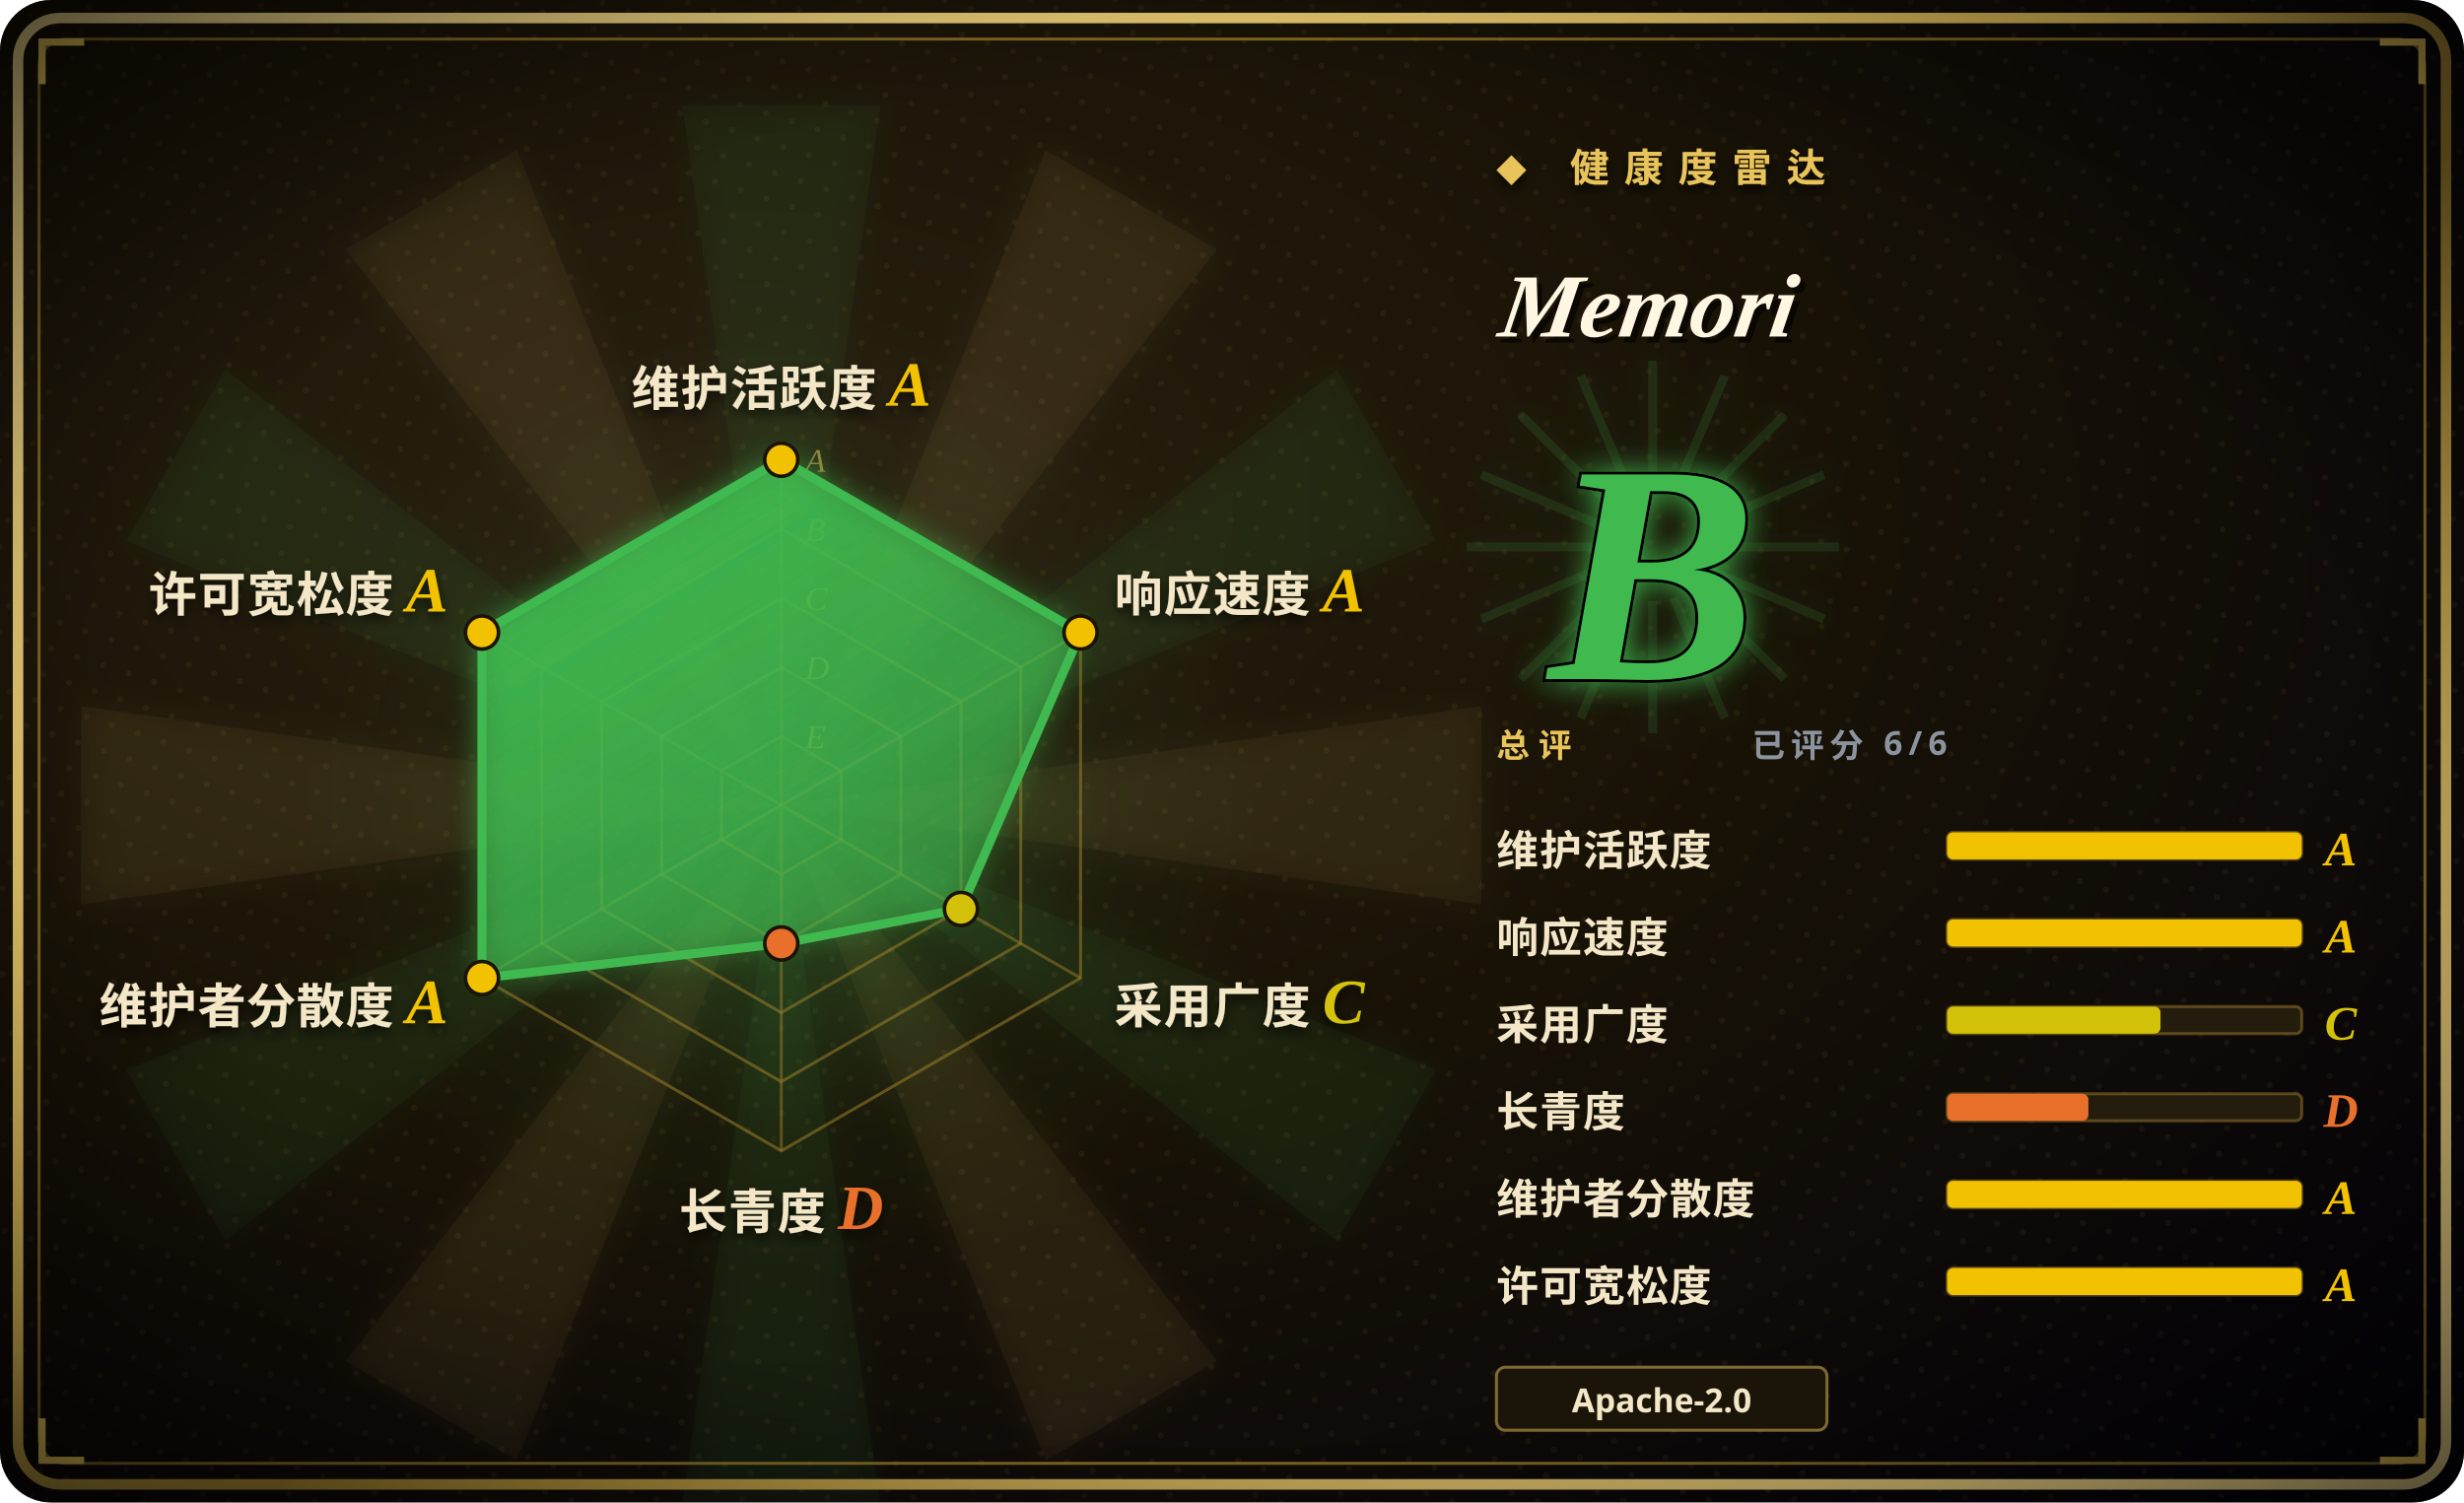
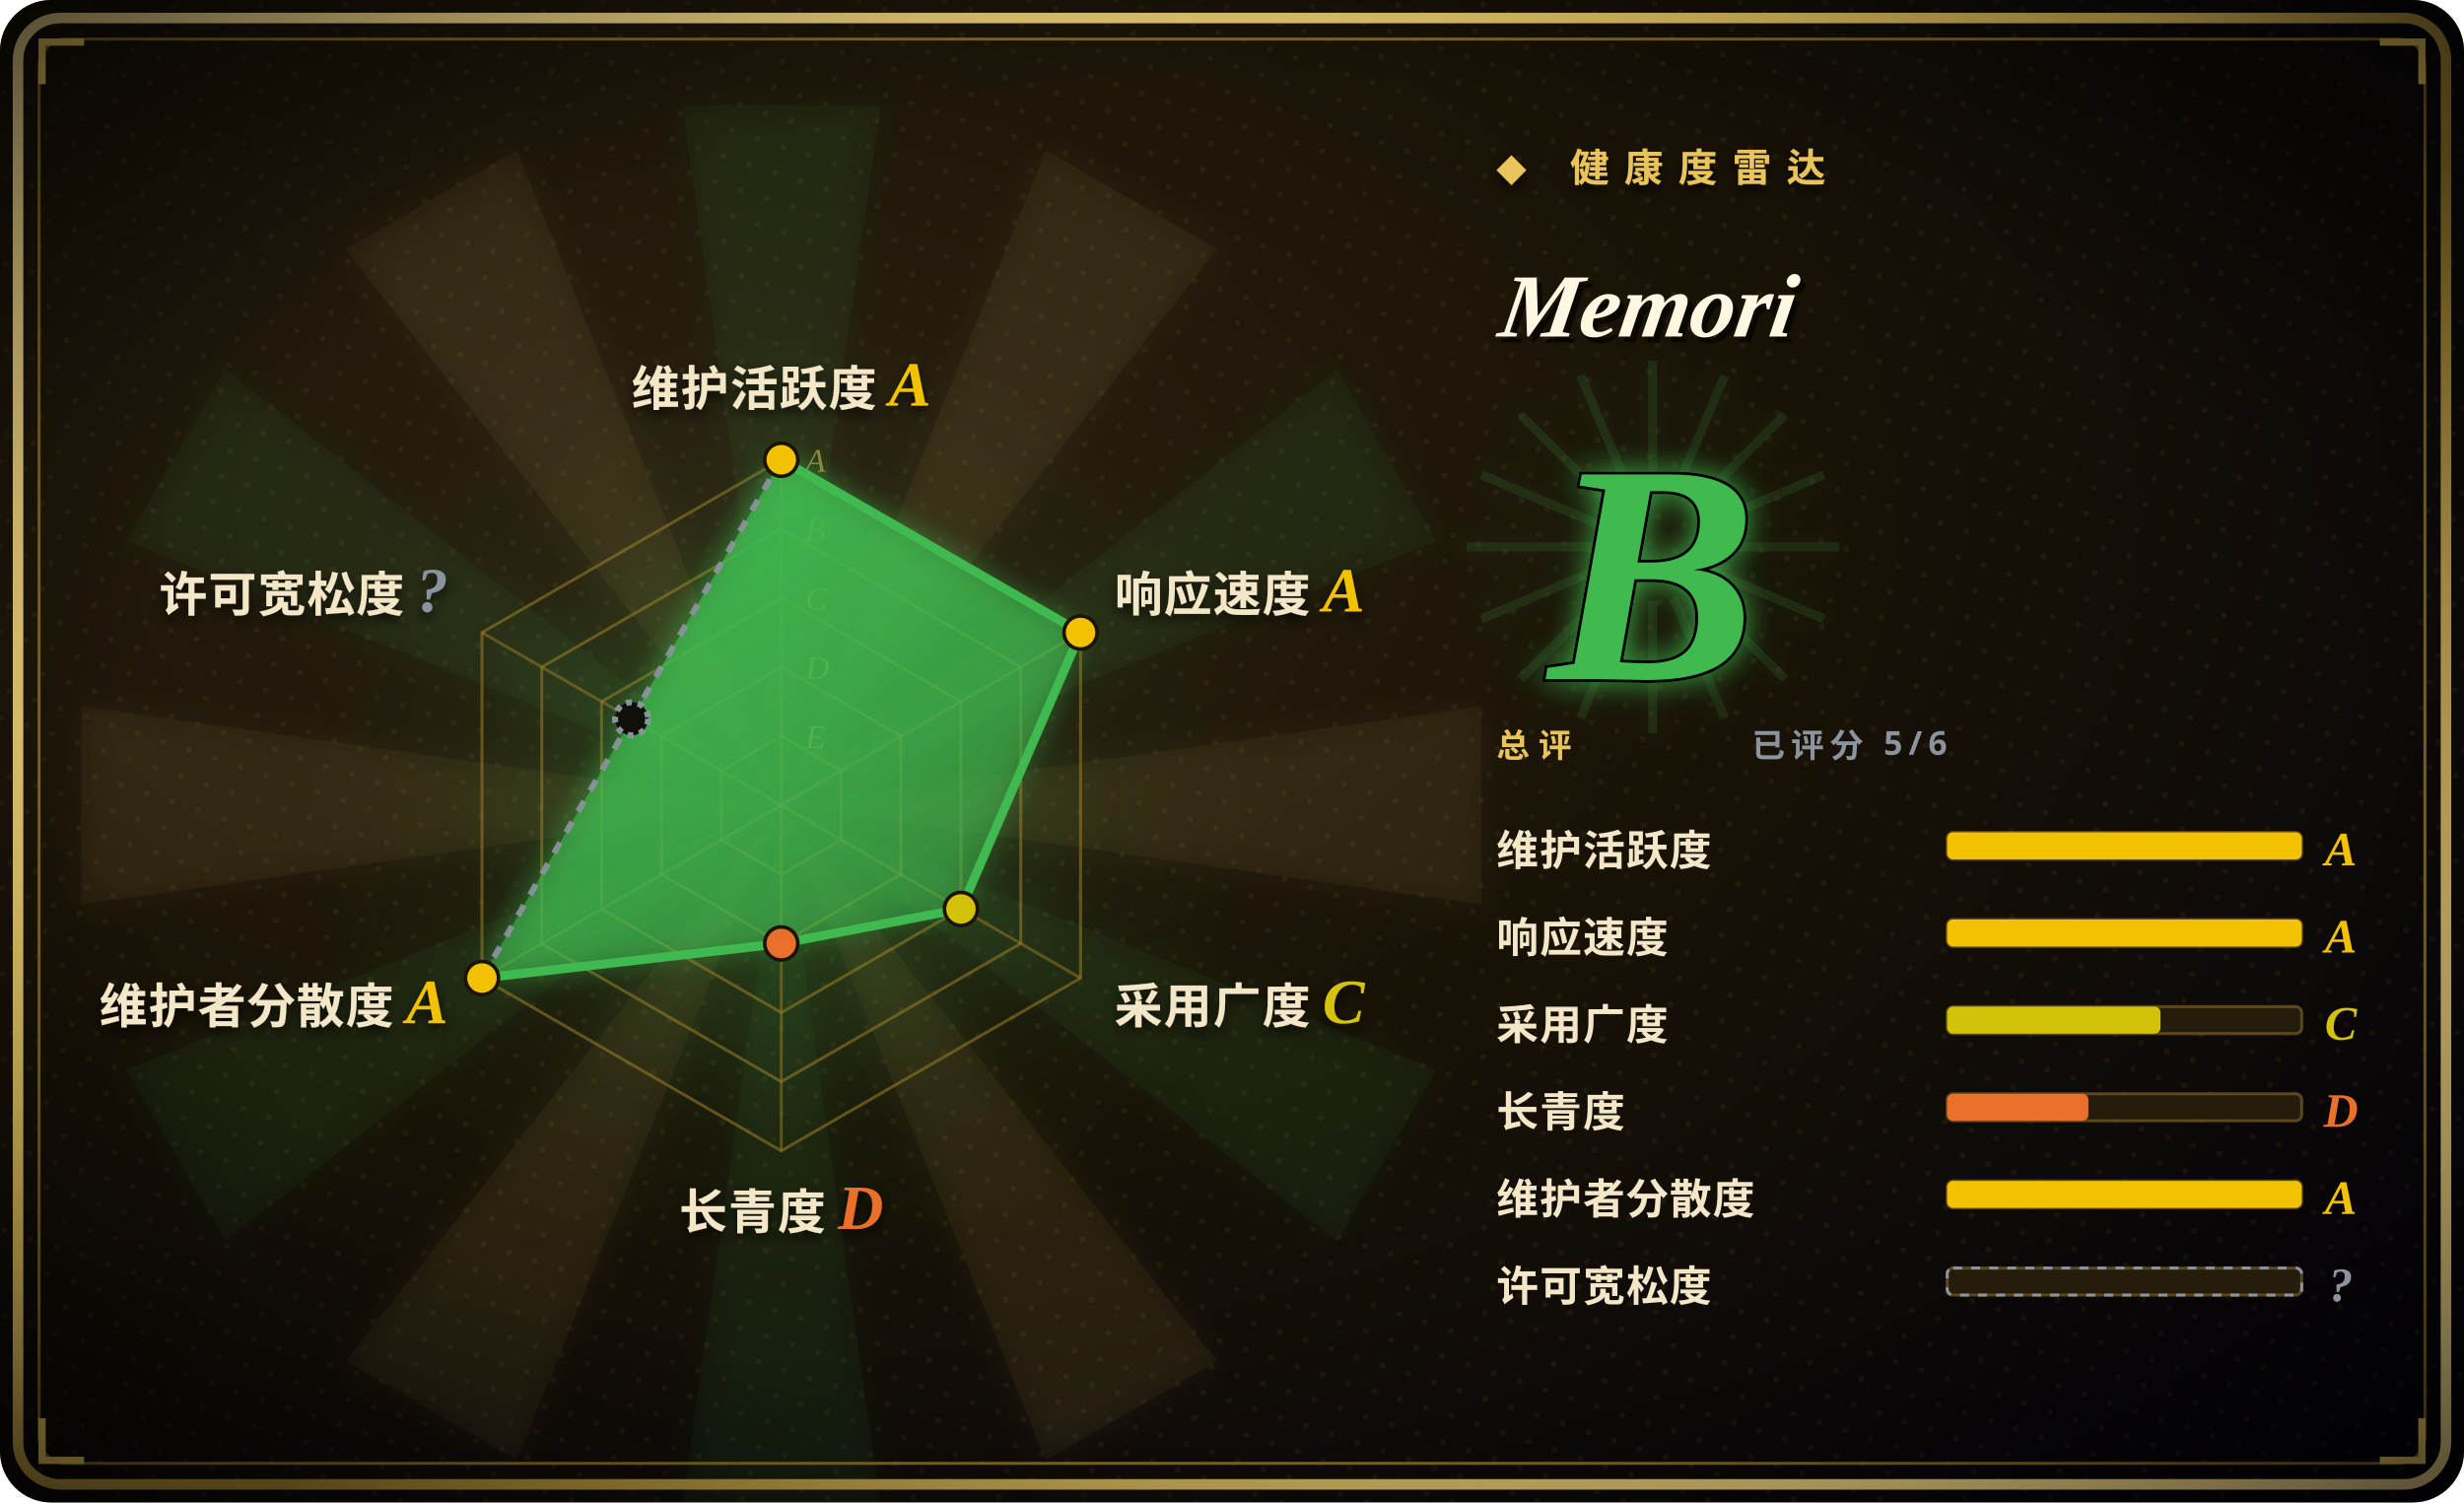
<svg xmlns="http://www.w3.org/2000/svg" width="820" height="500" viewBox="0 0 820 500">
  <defs>
    <radialGradient id="bg" cx="30%" cy="34%" r="90%">
      <stop offset="0%" stop-color="#2a2010" />
      <stop offset="48%" stop-color="#181206" />
      <stop offset="100%" stop-color="#05030a" />
    </radialGradient>
    <radialGradient id="vig" cx="50%" cy="50%" r="72%">
      <stop offset="62%" stop-color="#000000" stop-opacity="0" />
      <stop offset="100%" stop-color="#000000" stop-opacity="0.72" />
    </radialGradient>
    <linearGradient id="frame" x1="0" y1="0" x2="1" y2="1">
      <stop offset="0%" stop-color="#f6dd92" />
      <stop offset="45%" stop-color="#E8C45A" />
      <stop offset="55%" stop-color="#9c7d2a" />
      <stop offset="100%" stop-color="#f6dd92" />
    </linearGradient>
    <linearGradient id="poly" x1="0" y1="0" x2="0.7" y2="1">
      <stop offset="0%" stop-color="#3FB950" stop-opacity="0.92" />
      <stop offset="100%" stop-color="#3FB950" stop-opacity="0.34" />
    </linearGradient>
    <radialGradient id="halo" cx="50%" cy="50%" r="50%">
      <stop offset="0%" stop-color="#3FB950" stop-opacity="0.34" />
      <stop offset="68%" stop-color="#3FB950" stop-opacity="0.04" />
      <stop offset="100%" stop-color="#3FB950" stop-opacity="0" />
    </radialGradient>
    <filter id="glow" x="-60%" y="-60%" width="220%" height="220%">
      <feGaussianBlur stdDeviation="5" result="b" />
      <feMerge>
        <feMergeNode in="b" />
        <feMergeNode in="SourceGraphic" />
      </feMerge>
    </filter>
    <filter id="soft" x="-30%" y="-30%" width="160%" height="160%">
      <feDropShadow dx="0" dy="2" stdDeviation="2" flood-color="#000" flood-opacity="0.7" />
    </filter>
    <pattern id="halftone" width="9" height="9" patternUnits="userSpaceOnUse" patternTransform="rotate(18)">
      <circle cx="2" cy="2" r="1" fill="#E8C45A" fill-opacity="0.06" />
    </pattern>
  </defs>
  <rect width="820" height="500" rx="17" fill="url(#bg)" />
  <rect width="820" height="500" rx="17" fill="url(#halftone)" />
  <g opacity="0.5" filter="url(#glow)">
    <path d="M260,268 L493,235 L493,301 Z" fill="#E8C45A" fill-opacity="0.10" />
    <path d="M260,268 L478,356 L445,413 Z" fill="#3FB950" fill-opacity="0.10" />
    <path d="M260,268 L405,453 L348,486 Z" fill="#E8C45A" fill-opacity="0.10" />
    <path d="M260,268 L293,501 L227,501 Z" fill="#3FB950" fill-opacity="0.10" />
    <path d="M260,268 L172,486 L115,453 Z" fill="#E8C45A" fill-opacity="0.10" />
    <path d="M260,268 L75,413 L42,356 Z" fill="#3FB950" fill-opacity="0.10" />
    <path d="M260,268 L27,301 L27,235 Z" fill="#E8C45A" fill-opacity="0.10" />
    <path d="M260,268 L42,180 L75,123 Z" fill="#3FB950" fill-opacity="0.10" />
    <path d="M260,268 L115,83 L172,50 Z" fill="#E8C45A" fill-opacity="0.10" />
    <path d="M260,268 L227,35 L293,35 Z" fill="#3FB950" fill-opacity="0.10" />
    <path d="M260,268 L348,50 L405,83 Z" fill="#E8C45A" fill-opacity="0.10" />
    <path d="M260,268 L445,123 L478,180 Z" fill="#3FB950" fill-opacity="0.10" />
  </g>
  <circle cx="260" cy="268" r="161" fill="url(#halo)" />
  <rect x="6" y="6" width="808" height="488" rx="14" fill="none" stroke="url(#frame)" stroke-width="3.5" />
  <rect x="13" y="13" width="794" height="474" rx="9" fill="none" stroke="#9c7d2a" stroke-width="1" stroke-opacity="0.8" />
  <path d="M14,28 L14,14 L28,14" fill="none" stroke="#E8C45A" stroke-width="2.4" />
  <path d="M806,28 L806,14 L792,14" fill="none" stroke="#E8C45A" stroke-width="2.4" />
  <path d="M14,472 L14,486 L28,486" fill="none" stroke="#E8C45A" stroke-width="2.4" />
  <path d="M806,472 L806,486 L792,486" fill="none" stroke="#E8C45A" stroke-width="2.4" />
  <rect width="820" height="500" rx="17" fill="url(#vig)" />
  <polygon points="260.0,153.0 359.6,210.5 359.6,325.5 260.0,383.0 160.4,325.5 160.4,210.5" fill="none" stroke="#9c7d2a" stroke-opacity="0.55" stroke-width="1" />
  <polygon points="260.0,176.0 339.7,222.0 339.7,314.0 260.0,360.0 180.3,314.0 180.3,222.0" fill="none" stroke="#9c7d2a" stroke-opacity="0.55" stroke-width="1" />
  <polygon points="260.0,199.0 319.8,233.5 319.8,302.5 260.0,337.0 200.2,302.5 200.2,233.5" fill="none" stroke="#9c7d2a" stroke-opacity="0.55" stroke-width="1" />
  <polygon points="260.0,222.0 299.8,245.0 299.8,291.0 260.0,314.0 220.2,291.0 220.2,245.0" fill="none" stroke="#9c7d2a" stroke-opacity="0.55" stroke-width="1" />
  <polygon points="260.0,245.0 279.9,256.5 279.9,279.5 260.0,291.0 240.1,279.5 240.1,256.5" fill="none" stroke="#9c7d2a" stroke-opacity="0.55" stroke-width="1" />
  <line x1="260" y1="268" x2="260.0" y2="153.0" stroke="#9c7d2a" stroke-opacity="0.5" stroke-width="1" />
  <line x1="260" y1="268" x2="359.6" y2="210.5" stroke="#9c7d2a" stroke-opacity="0.5" stroke-width="1" />
  <line x1="260" y1="268" x2="359.6" y2="325.5" stroke="#9c7d2a" stroke-opacity="0.5" stroke-width="1" />
  <line x1="260" y1="268" x2="260.0" y2="383.0" stroke="#9c7d2a" stroke-opacity="0.5" stroke-width="1" />
  <line x1="260" y1="268" x2="160.4" y2="325.5" stroke="#9c7d2a" stroke-opacity="0.5" stroke-width="1" />
  <line x1="260" y1="268" x2="160.4" y2="210.5" stroke="#9c7d2a" stroke-opacity="0.5" stroke-width="1" />
  <text x="268" y="157.0" font-size="11" font-style="italic" fill="#E8C45A" fill-opacity="0.55" font-family="'Georgia','Times New Roman',serif">A</text>
  <text x="268" y="180.0" font-size="11" font-style="italic" fill="#E8C45A" fill-opacity="0.55" font-family="'Georgia','Times New Roman',serif">B</text>
  <text x="268" y="203.0" font-size="11" font-style="italic" fill="#E8C45A" fill-opacity="0.55" font-family="'Georgia','Times New Roman',serif">C</text>
  <text x="268" y="226.0" font-size="11" font-style="italic" fill="#E8C45A" fill-opacity="0.55" font-family="'Georgia','Times New Roman',serif">D</text>
  <text x="268" y="249.0" font-size="11" font-style="italic" fill="#E8C45A" fill-opacity="0.55" font-family="'Georgia','Times New Roman',serif">E</text>
-   <polygon points="260.0,153.0 359.6,210.5 319.8,302.5 260.0,314.0 160.4,325.5 160.4,210.5" fill="url(#poly)" filter="url(#glow)" />
+   <polygon points="260.0,153.0 359.6,210.5 319.8,302.5 260.0,314.0 160.4,325.5 210.2,239.2" fill="url(#poly)" filter="url(#glow)" />
  <line x1="260.0" y1="153.0" x2="359.6" y2="210.5" stroke="#3FB950" stroke-width="3" />
  <line x1="359.6" y1="210.5" x2="319.8" y2="302.5" stroke="#3FB950" stroke-width="3" />
  <line x1="319.8" y1="302.5" x2="260.0" y2="314.0" stroke="#3FB950" stroke-width="3" />
  <line x1="260.0" y1="314.0" x2="160.4" y2="325.5" stroke="#3FB950" stroke-width="3" />
-   <line x1="160.4" y1="325.5" x2="160.4" y2="210.5" stroke="#3FB950" stroke-width="3" />
-   <line x1="160.4" y1="210.5" x2="260.0" y2="153.0" stroke="#3FB950" stroke-width="3" />
+   <line x1="160.4" y1="325.5" x2="210.2" y2="239.2" stroke="#8B949E" stroke-width="2" stroke-dasharray="4 4" stroke-opacity="0.92" />
+   <line x1="210.2" y1="239.2" x2="260.0" y2="153.0" stroke="#8B949E" stroke-width="2" stroke-dasharray="4 4" stroke-opacity="0.92" />
  <circle cx="260.0" cy="153.0" r="5.5" fill="#F2C200" stroke="#1a1306" stroke-width="1.2" />
  <circle cx="359.6" cy="210.5" r="5.5" fill="#F2C200" stroke="#1a1306" stroke-width="1.2" />
  <circle cx="319.8" cy="302.5" r="5.5" fill="#D4C20A" stroke="#1a1306" stroke-width="1.2" />
  <circle cx="260.0" cy="314.0" r="5.5" fill="#E8702A" stroke="#1a1306" stroke-width="1.2" />
  <circle cx="160.4" cy="325.5" r="5.5" fill="#F2C200" stroke="#1a1306" stroke-width="1.2" />
-   <circle cx="160.4" cy="210.5" r="5.5" fill="#F2C200" stroke="#1a1306" stroke-width="1.2" />
+   <circle cx="210.2" cy="239.2" r="5.5" fill="#10100b" stroke="#8B949E" stroke-width="2" stroke-dasharray="2 2" />
  <text x="260.0" y="135.0" font-size="16" font-weight="900" fill="#f3e7c8" text-anchor="middle" font-family="'PingFang SC','Hiragino Sans GB','Heiti SC','Microsoft YaHei',sans-serif" letter-spacing="0.4" filter="url(#soft)">维护活跃度 <tspan fill="#F2C200" font-family="'Georgia','Times New Roman',serif" font-style="italic" font-size="21">A</tspan>
  </text>
  <text x="370.9" y="203.5" font-size="16" font-weight="900" fill="#f3e7c8" text-anchor="start" font-family="'PingFang SC','Hiragino Sans GB','Heiti SC','Microsoft YaHei',sans-serif" letter-spacing="0.4" filter="url(#soft)">响应速度 <tspan fill="#F2C200" font-family="'Georgia','Times New Roman',serif" font-style="italic" font-size="21">A</tspan>
  </text>
  <text x="370.9" y="340.5" font-size="16" font-weight="900" fill="#f3e7c8" text-anchor="start" font-family="'PingFang SC','Hiragino Sans GB','Heiti SC','Microsoft YaHei',sans-serif" letter-spacing="0.4" filter="url(#soft)">采用广度 <tspan fill="#D4C20A" font-family="'Georgia','Times New Roman',serif" font-style="italic" font-size="21">C</tspan>
  </text>
  <text x="260.0" y="409.0" font-size="16" font-weight="900" fill="#f3e7c8" text-anchor="middle" font-family="'PingFang SC','Hiragino Sans GB','Heiti SC','Microsoft YaHei',sans-serif" letter-spacing="0.4" filter="url(#soft)">长青度 <tspan fill="#E8702A" font-family="'Georgia','Times New Roman',serif" font-style="italic" font-size="21">D</tspan>
  </text>
  <text x="149.1" y="340.5" font-size="16" font-weight="900" fill="#f3e7c8" text-anchor="end" font-family="'PingFang SC','Hiragino Sans GB','Heiti SC','Microsoft YaHei',sans-serif" letter-spacing="0.4" filter="url(#soft)">维护者分散度 <tspan fill="#F2C200" font-family="'Georgia','Times New Roman',serif" font-style="italic" font-size="21">A</tspan>
  </text>
-   <text x="149.1" y="203.5" font-size="16" font-weight="900" fill="#f3e7c8" text-anchor="end" font-family="'PingFang SC','Hiragino Sans GB','Heiti SC','Microsoft YaHei',sans-serif" letter-spacing="0.4" filter="url(#soft)">许可宽松度 <tspan fill="#F2C200" font-family="'Georgia','Times New Roman',serif" font-style="italic" font-size="21">A</tspan>
+   <text x="149.1" y="203.5" font-size="16" font-weight="900" fill="#f3e7c8" text-anchor="end" font-family="'PingFang SC','Hiragino Sans GB','Heiti SC','Microsoft YaHei',sans-serif" letter-spacing="0.4" filter="url(#soft)">许可宽松度 <tspan fill="#8B949E" font-family="'Georgia','Times New Roman',serif" font-style="italic" font-size="21">?</tspan>
  </text>
  <text x="498" y="60" font-size="13" letter-spacing="5" fill="#E8C45A" font-weight="900" font-family="'PingFang SC','Hiragino Sans GB','Heiti SC','Microsoft YaHei',sans-serif" filter="url(#soft)">◆ 健康度雷达</text>
  <g transform="translate(498,112) skewX(-9)">
    <text x="2" y="2" font-size="30" font-weight="900" font-style="italic" fill="#000" fill-opacity="0.6" font-family="'Georgia','Times New Roman',serif">Memori</text>
    <text x="0" y="0" font-size="30" font-weight="900" font-style="italic" fill="#fff7e2" font-family="'Georgia','Times New Roman',serif">Memori</text>
  </g>
  <line x1="498" y1="124" x2="648" y2="124" stroke="url(#frame)" stroke-width="2" />
  <g opacity="0.85" filter="url(#glow)">
    <line x1="568" y1="182" x2="612" y2="182" stroke="#3FB950" stroke-opacity="0.16" stroke-width="3" />
    <line x1="567" y1="189" x2="607" y2="206" stroke="#3FB950" stroke-opacity="0.16" stroke-width="3" />
    <line x1="563" y1="195" x2="594" y2="226" stroke="#3FB950" stroke-opacity="0.16" stroke-width="3" />
    <line x1="557" y1="199" x2="574" y2="239" stroke="#3FB950" stroke-opacity="0.16" stroke-width="3" />
    <line x1="550" y1="200" x2="550" y2="244" stroke="#3FB950" stroke-opacity="0.16" stroke-width="3" />
    <line x1="543" y1="199" x2="526" y2="239" stroke="#3FB950" stroke-opacity="0.16" stroke-width="3" />
    <line x1="537" y1="195" x2="506" y2="226" stroke="#3FB950" stroke-opacity="0.16" stroke-width="3" />
    <line x1="533" y1="189" x2="493" y2="206" stroke="#3FB950" stroke-opacity="0.16" stroke-width="3" />
    <line x1="532" y1="182" x2="488" y2="182" stroke="#3FB950" stroke-opacity="0.16" stroke-width="3" />
    <line x1="533" y1="175" x2="493" y2="158" stroke="#3FB950" stroke-opacity="0.16" stroke-width="3" />
    <line x1="537" y1="169" x2="506" y2="138" stroke="#3FB950" stroke-opacity="0.16" stroke-width="3" />
    <line x1="543" y1="165" x2="526" y2="125" stroke="#3FB950" stroke-opacity="0.16" stroke-width="3" />
    <line x1="550" y1="164" x2="550" y2="120" stroke="#3FB950" stroke-opacity="0.16" stroke-width="3" />
    <line x1="557" y1="165" x2="574" y2="125" stroke="#3FB950" stroke-opacity="0.16" stroke-width="3" />
    <line x1="563" y1="169" x2="594" y2="138" stroke="#3FB950" stroke-opacity="0.16" stroke-width="3" />
    <line x1="567" y1="175" x2="607" y2="158" stroke="#3FB950" stroke-opacity="0.16" stroke-width="3" />
  </g>
  <text x="550" y="226" font-size="104" font-weight="900" font-style="italic" text-anchor="middle" fill="#3FB950" stroke="#000" stroke-width="2" paint-order="stroke" font-family="'Georgia','Times New Roman',serif" filter="url(#glow)">B</text>
  <text x="498" y="252" font-size="11" letter-spacing="3" fill="#E8C45A" font-family="'PingFang SC','Hiragino Sans GB','Heiti SC','Microsoft YaHei',sans-serif" font-weight="900">总评</text>
-   <text x="648" y="252" font-size="11" letter-spacing="2" fill="#8B949E" font-family="'PingFang SC','Hiragino Sans GB','Heiti SC','Microsoft YaHei',sans-serif" font-weight="900" text-anchor="end">已评分 6/6</text>
+   <text x="648" y="252" font-size="11" letter-spacing="2" fill="#8B949E" font-family="'PingFang SC','Hiragino Sans GB','Heiti SC','Microsoft YaHei',sans-serif" font-weight="900" text-anchor="end">已评分 5/6</text>
  <text x="498" y="288" font-size="14" font-weight="900" fill="#f3e7c8" font-family="'PingFang SC','Hiragino Sans GB','Heiti SC','Microsoft YaHei',sans-serif" letter-spacing="0.4">维护活跃度</text>
  <rect x="648" y="277" width="118" height="9" rx="2" fill="#241d0e" stroke="#9c7d2a" stroke-opacity="0.5" />
  <rect x="648" y="277" width="118" height="9" rx="2" fill="#F2C200" />
  <text x="779" y="288" font-size="16" font-weight="900" font-style="italic" fill="#F2C200" font-family="'Georgia','Times New Roman',serif" text-anchor="middle">A</text>
  <text x="498" y="317" font-size="14" font-weight="900" fill="#f3e7c8" font-family="'PingFang SC','Hiragino Sans GB','Heiti SC','Microsoft YaHei',sans-serif" letter-spacing="0.4">响应速度</text>
  <rect x="648" y="306" width="118" height="9" rx="2" fill="#241d0e" stroke="#9c7d2a" stroke-opacity="0.5" />
  <rect x="648" y="306" width="118" height="9" rx="2" fill="#F2C200" />
  <text x="779" y="317" font-size="16" font-weight="900" font-style="italic" fill="#F2C200" font-family="'Georgia','Times New Roman',serif" text-anchor="middle">A</text>
  <text x="498" y="346" font-size="14" font-weight="900" fill="#f3e7c8" font-family="'PingFang SC','Hiragino Sans GB','Heiti SC','Microsoft YaHei',sans-serif" letter-spacing="0.4">采用广度</text>
  <rect x="648" y="335" width="118" height="9" rx="2" fill="#241d0e" stroke="#9c7d2a" stroke-opacity="0.5" />
  <rect x="648" y="335" width="71" height="9" rx="2" fill="#D4C20A" />
  <text x="779" y="346" font-size="16" font-weight="900" font-style="italic" fill="#D4C20A" font-family="'Georgia','Times New Roman',serif" text-anchor="middle">C</text>
  <text x="498" y="375" font-size="14" font-weight="900" fill="#f3e7c8" font-family="'PingFang SC','Hiragino Sans GB','Heiti SC','Microsoft YaHei',sans-serif" letter-spacing="0.4">长青度</text>
  <rect x="648" y="364" width="118" height="9" rx="2" fill="#241d0e" stroke="#9c7d2a" stroke-opacity="0.5" />
  <rect x="648" y="364" width="47" height="9" rx="2" fill="#E8702A" />
  <text x="779" y="375" font-size="16" font-weight="900" font-style="italic" fill="#E8702A" font-family="'Georgia','Times New Roman',serif" text-anchor="middle">D</text>
  <text x="498" y="404" font-size="14" font-weight="900" fill="#f3e7c8" font-family="'PingFang SC','Hiragino Sans GB','Heiti SC','Microsoft YaHei',sans-serif" letter-spacing="0.4">维护者分散度</text>
  <rect x="648" y="393" width="118" height="9" rx="2" fill="#241d0e" stroke="#9c7d2a" stroke-opacity="0.5" />
  <rect x="648" y="393" width="118" height="9" rx="2" fill="#F2C200" />
  <text x="779" y="404" font-size="16" font-weight="900" font-style="italic" fill="#F2C200" font-family="'Georgia','Times New Roman',serif" text-anchor="middle">A</text>
  <text x="498" y="433" font-size="14" font-weight="900" fill="#f3e7c8" font-family="'PingFang SC','Hiragino Sans GB','Heiti SC','Microsoft YaHei',sans-serif" letter-spacing="0.4">许可宽松度</text>
  <rect x="648" y="422" width="118" height="9" rx="2" fill="#241d0e" stroke="#9c7d2a" stroke-opacity="0.5" />
-   <rect x="648" y="422" width="118" height="9" rx="2" fill="#F2C200" />
-   <text x="779" y="433" font-size="16" font-weight="900" font-style="italic" fill="#F2C200" font-family="'Georgia','Times New Roman',serif" text-anchor="middle">A</text>
-   <rect x="498" y="455" width="110" height="21" rx="3" fill="#1b1408" stroke="#E8C45A" stroke-opacity="0.5" />
-   <text x="553.0" y="470" font-size="11" font-weight="700" fill="#f3e7c8" text-anchor="middle" font-family="'PingFang SC','Hiragino Sans GB','Heiti SC','Microsoft YaHei',sans-serif">Apache-2.0</text>
+   <rect x="648" y="422" width="118" height="9" rx="2" fill="none" stroke="#8B949E" stroke-dasharray="3 3" />
+   <text x="779" y="433" font-size="16" font-weight="900" font-style="italic" fill="#8B949E" font-family="'Georgia','Times New Roman',serif" text-anchor="middle">?</text>
</svg>
